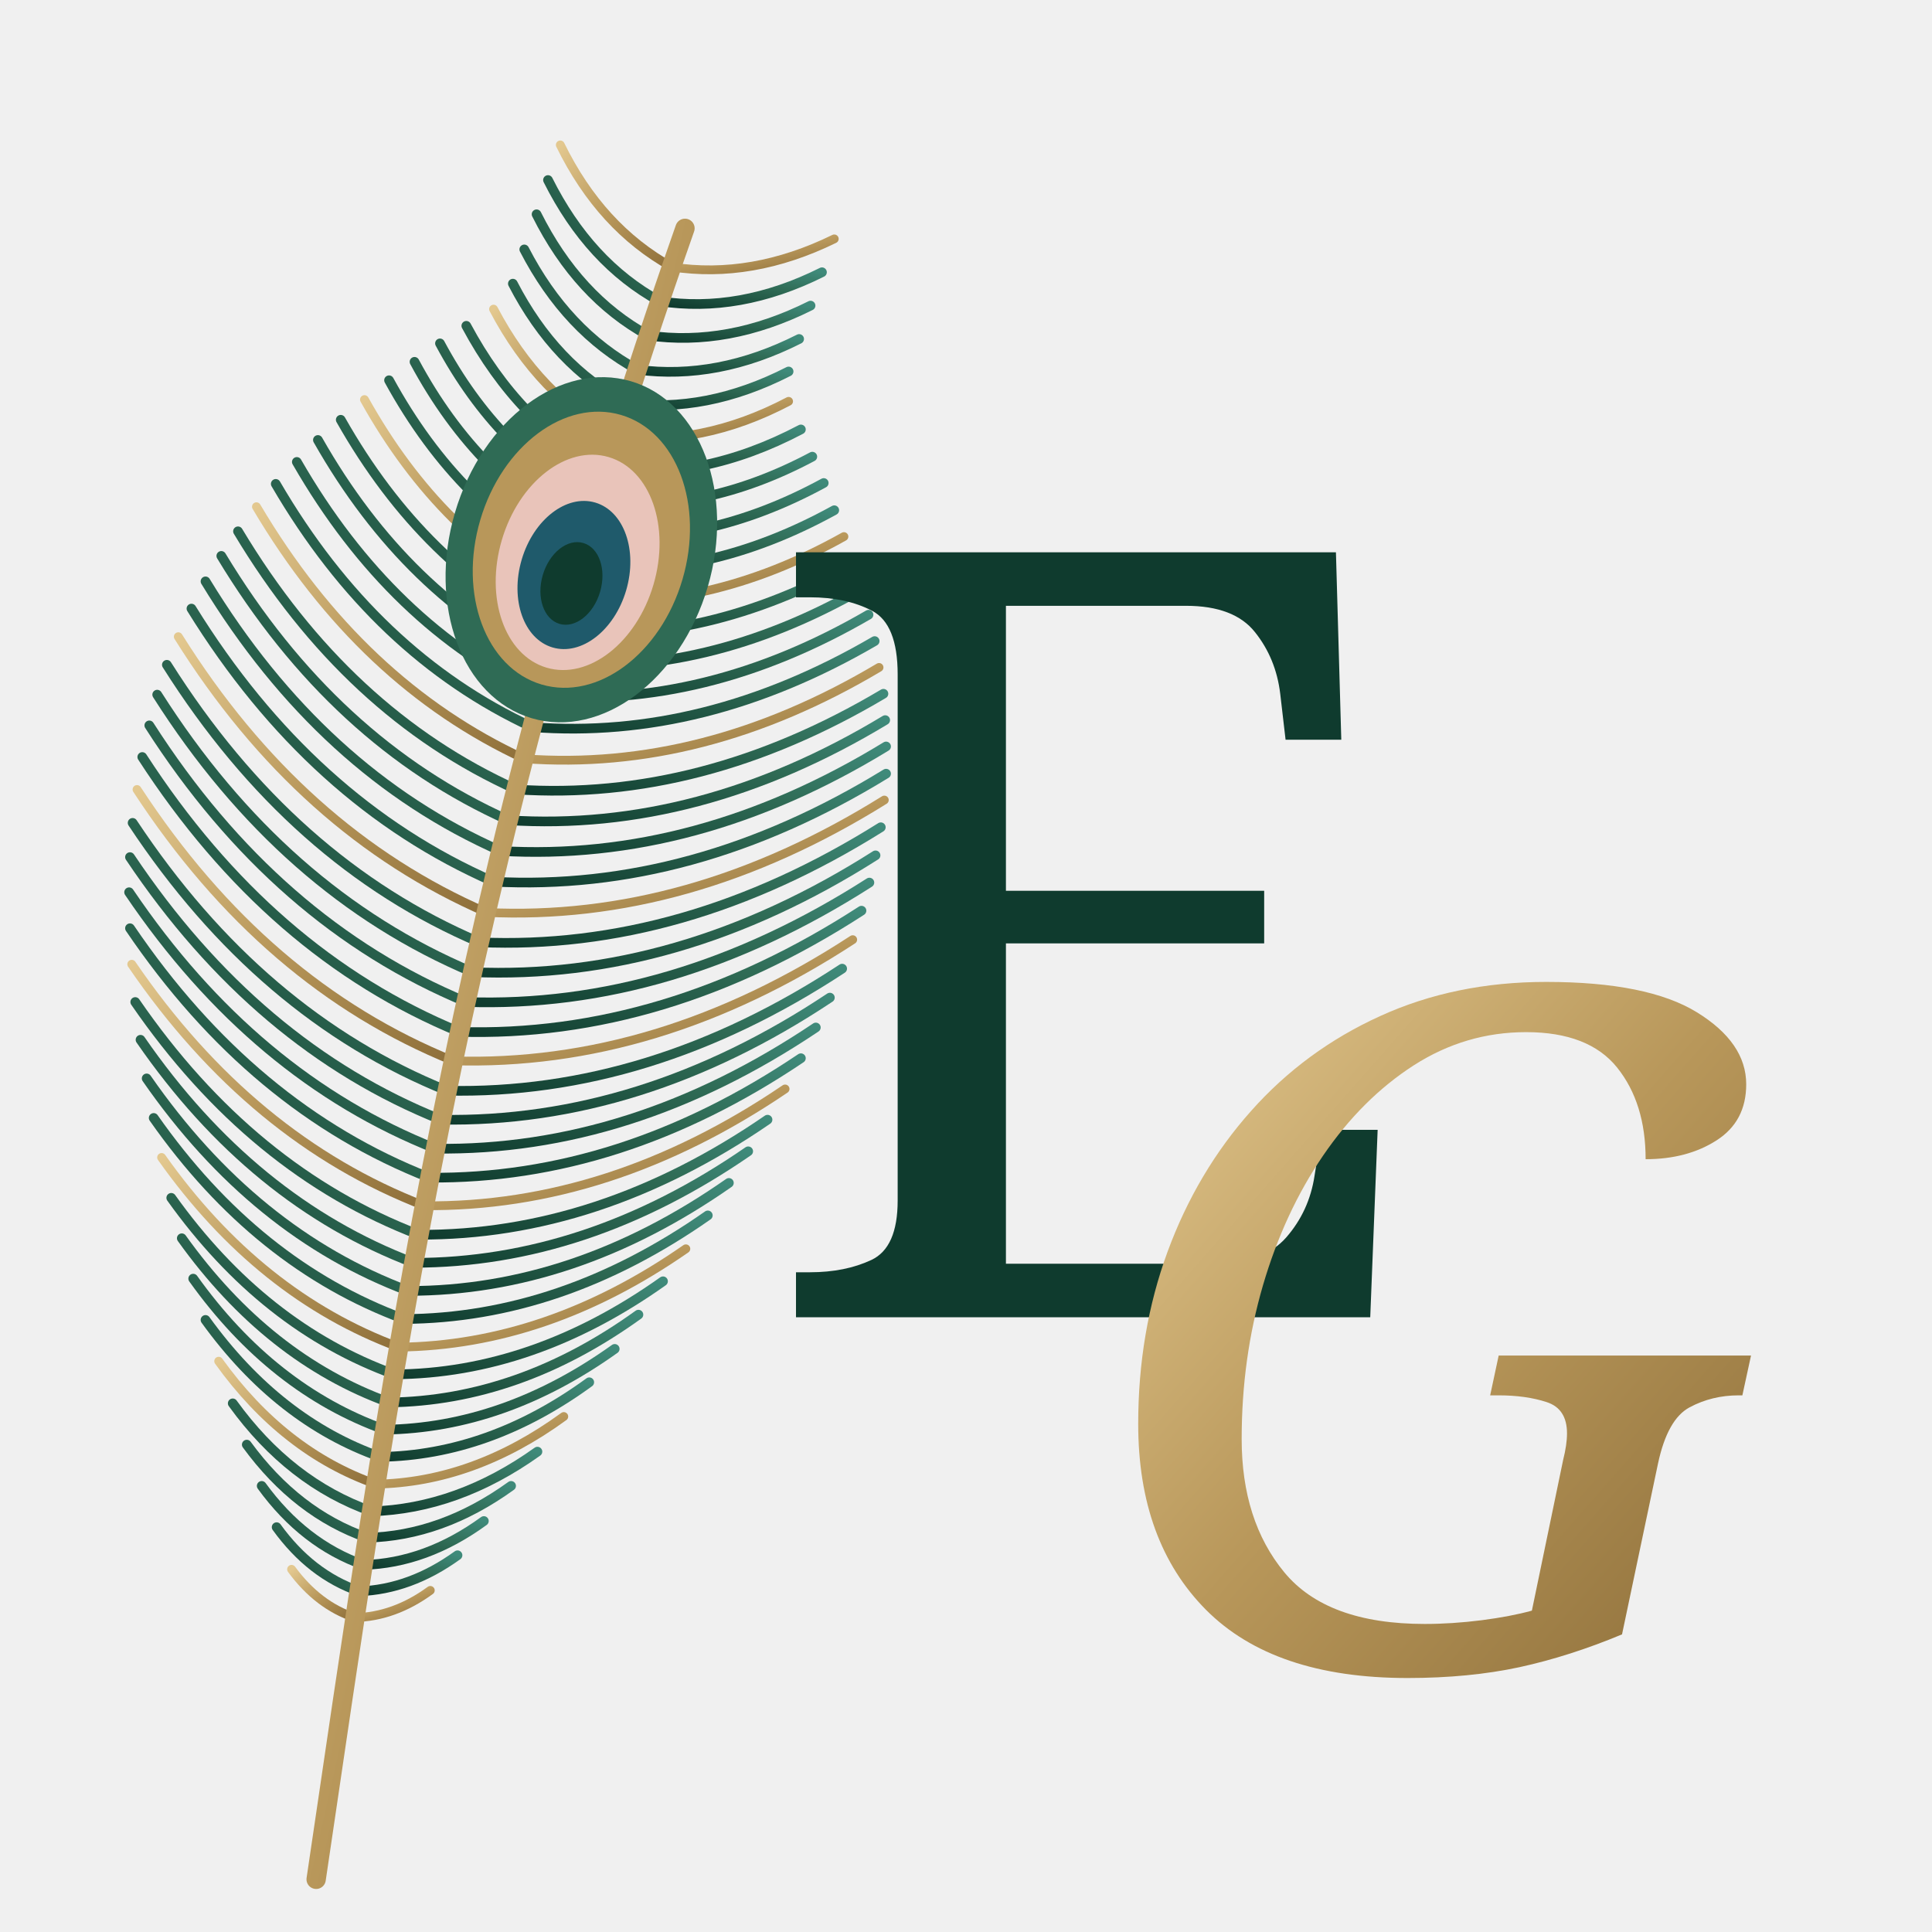
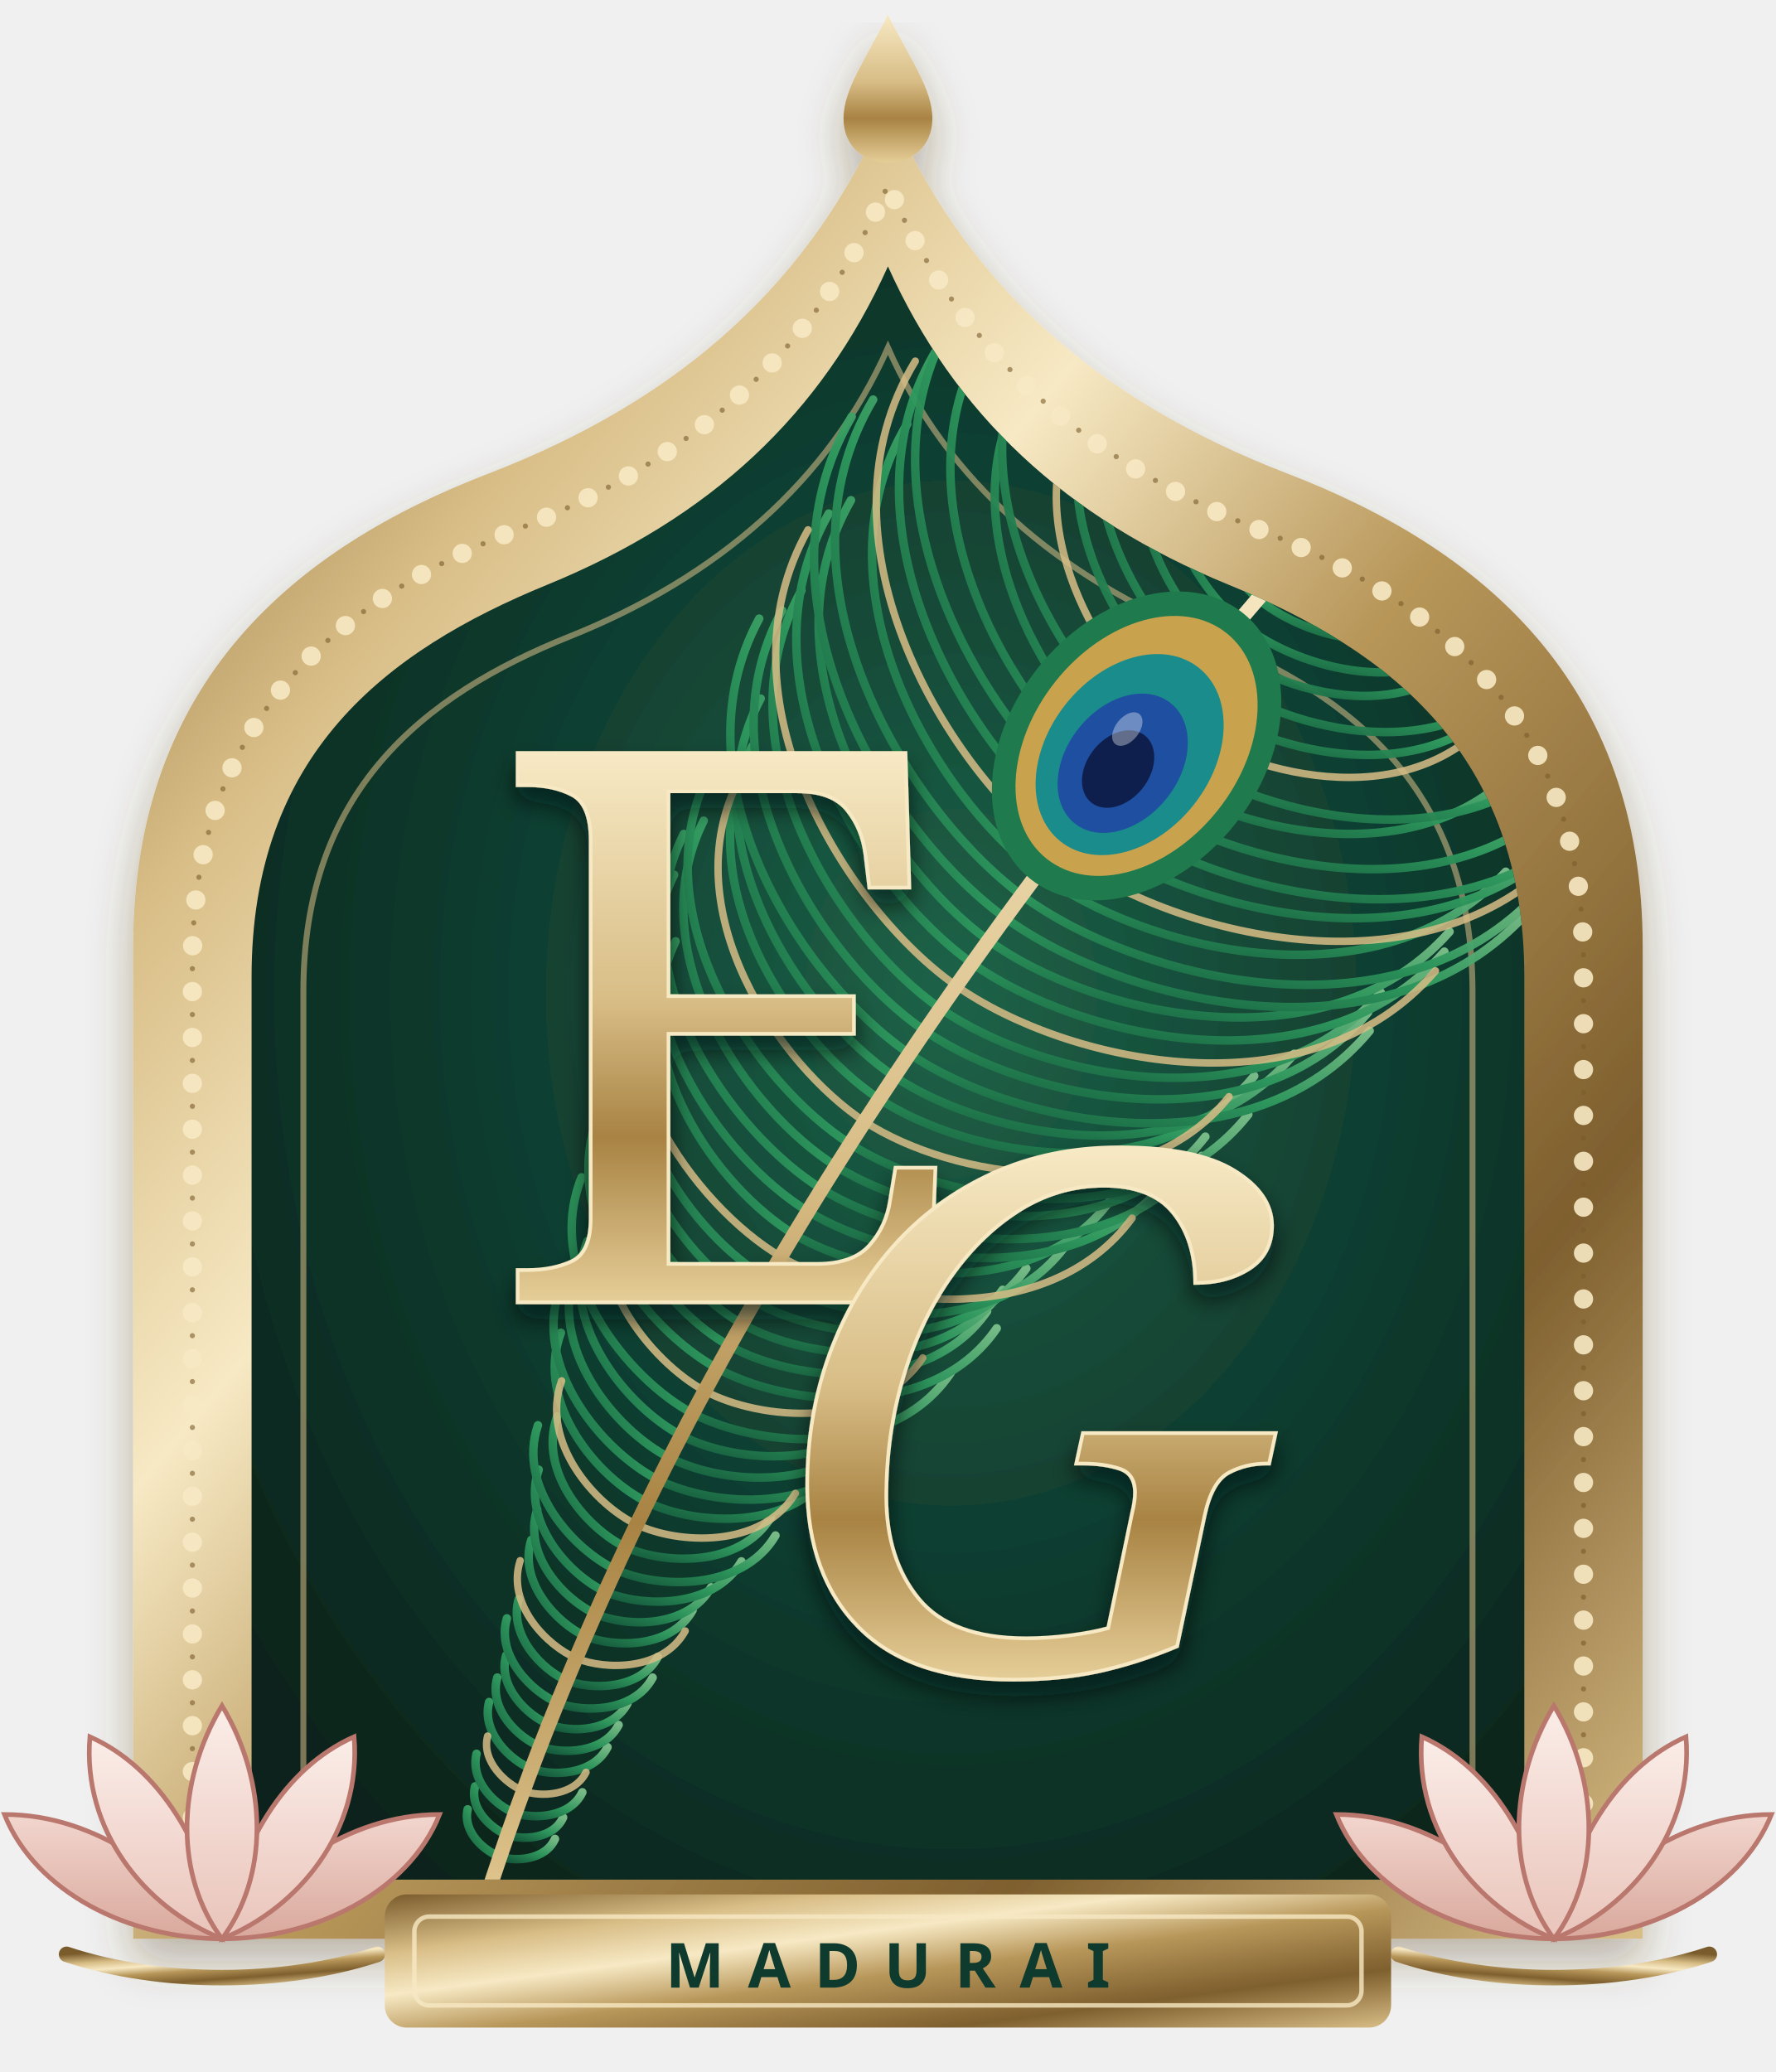
- <svg xmlns="http://www.w3.org/2000/svg" viewBox="0 0 220 220" role="img" aria-label="Ever Green Shoppe monogram">
+ <svg xmlns="http://www.w3.org/2000/svg" viewBox="0 0 240 280">
  <defs>
-     <linearGradient id="egG" x1="0" y1="0" x2="1" y2="1">
-       <stop offset="0" stop-color="#E3C88F" />
-       <stop offset=".5" stop-color="#B8975A" />
-       <stop offset="1" stop-color="#8E6F3A" />
-     </linearGradient>
-     <linearGradient id="egV" x1="0" y1="1" x2="1" y2="0">
-       <stop offset="0" stop-color="#0F3B2E" />
-       <stop offset=".6" stop-color="#2F6B55" />
-       <stop offset="1" stop-color="#3F8A7A" />
-     </linearGradient>
+     <linearGradient id="emGold" x1="0" y1="0" x2="1" y2="1">
+       <stop offset="0" stop-color="#7A5C2C" />
+       <stop offset=".22" stop-color="#D8BD86" />
+       <stop offset=".38" stop-color="#F7E9C4" />
+       <stop offset=".55" stop-color="#B8975A" />
+       <stop offset=".78" stop-color="#7E5F2E" />
+       <stop offset="1" stop-color="#D8BD86" />
+     </linearGradient>
+     <linearGradient id="emGoldT" x1="0" y1="0" x2="0" y2="1">
+       <stop offset="0" stop-color="#F7E9C4" />
+       <stop offset=".45" stop-color="#D8BD86" />
+       <stop offset=".7" stop-color="#A88343" />
+       <stop offset="1" stop-color="#E6CE98" />
+     </linearGradient>
+     <radialGradient id="emField" cx=".55" cy=".45" r=".7">
+       <stop offset="0" stop-color="#1E6248" />
+       <stop offset=".55" stop-color="#0F3B2E" />
+       <stop offset="1" stop-color="#08231B" />
+     </radialGradient>
+     <linearGradient id="emBarb" x1="0" y1="1" x2="1" y2="0">
+       <stop offset="0" stop-color="#145A3C" />
+       <stop offset=".5" stop-color="#2E9A5E" />
+       <stop offset="1" stop-color="#7CC08A" />
+     </linearGradient>
+     <linearGradient id="emL" x1="0" y1="1" x2="0" y2="0">
+       <stop offset="0" stop-color="#E9C4BA" />
+       <stop offset="1" stop-color="#FBEDE8" />
+     </linearGradient>
+     <linearGradient id="emL2" x1="0" y1="1" x2="0" y2="0">
+       <stop offset="0" stop-color="#D9A89C" />
+       <stop offset="1" stop-color="#F2D6CE" />
+     </linearGradient>
+     <clipPath id="emClip">
+       <path d="M34 254V132C34 102 52 88 74 79C96 70 111 56 120 36C129 56 144 70 166 79C188 88 206 102 206 132V254Z" />
+     </clipPath>
+     <filter id="emSh" x="-20%" y="-20%" width="140%" height="140%">
+       <feDropShadow dx="0" dy="2" stdDeviation="1.6" flood-color="#04140F" flood-opacity=".65" />
+     </filter>
+     <filter id="emSh2" x="-10%" y="-10%" width="120%" height="120%">
+       <feDropShadow dx="0" dy="3" stdDeviation="3" flood-color="#5B4520" flood-opacity=".35" />
+     </filter>
  </defs>
-   <g class="eg-feather">
-     <g fill="none" stroke-linecap="round">
-       <g stroke="url(#egV)" stroke-width="1.1">
-         <path class="v" d="M40.9 181.2 Q35.4 179.3 31.5 173.9" />
-         <path class="v" d="M40.9 181.2 Q46.7 181.0 52.1 177.1" />
-         <path class="v" d="M41.4 178.2 Q34.6 175.8 29.8 169.2" />
-         <path class="v" d="M41.4 178.2 Q48.5 178.0 55.1 173.2" />
-         <path class="v" d="M41.8 175.1 Q33.8 172.3 28.1 164.5" />
-         <path class="v" d="M41.8 175.1 Q50.3 174.9 58.2 169.2" />
-         <path class="v" d="M42.3 172.1 Q33.0 168.8 26.5 159.8" />
-         <path class="v" d="M42.3 172.1 Q52.1 171.8 61.2 165.3" />
-         <path class="v" d="M43.3 165.9 Q31.7 161.8 23.4 150.3" />
-         <path class="v" d="M43.3 165.9 Q55.7 165.7 67.1 157.4" />
-         <path class="v" d="M43.8 162.8 Q31.0 158.2 22.0 145.6" />
-         <path class="v" d="M43.8 162.8 Q57.4 162.6 70.0 153.6" />
-         <path class="v" d="M44.3 159.7 Q30.5 154.7 20.7 141.0" />
-         <path class="v" d="M44.3 159.7 Q59.1 159.5 72.7 149.7" />
-         <path class="v" d="M44.9 156.5 Q30.0 151.1 19.5 136.4" />
-         <path class="v" d="M44.9 156.5 Q60.7 156.4 75.5 145.9" />
-         <path class="v" d="M46.0 150.2 Q29.2 144.0 17.5 127.3" />
-         <path class="v" d="M46.0 150.2 Q63.9 150.1 80.6 138.4" />
-         <path class="v" d="M46.5 147.0 Q28.9 140.4 16.7 122.8" />
-         <path class="v" d="M46.5 147.0 Q65.4 147.0 83.0 134.7" />
-         <path class="v" d="M47.1 143.8 Q28.7 136.8 16.0 118.4" />
-         <path class="v" d="M47.1 143.8 Q66.8 143.8 85.2 131.1" />
-         <path class="v" d="M47.7 140.6 Q28.6 133.3 15.4 114.1" />
-         <path class="v" d="M47.7 140.6 Q68.2 140.7 87.4 127.5" />
-         <path class="v" d="M48.9 134.1 Q28.7 126.2 14.8 105.7" />
-         <path class="v" d="M48.9 134.1 Q70.7 134.3 91.2 120.5" />
-         <path class="v" d="M49.6 130.8 Q28.9 122.6 14.7 101.6" />
-         <path class="v" d="M49.6 130.8 Q71.9 131.1 92.9 117.0" />
-         <path class="v" d="M50.2 127.5 Q29.2 119.1 14.8 97.6" />
-         <path class="v" d="M50.2 127.5 Q73.0 127.9 94.5 113.6" />
-         <path class="v" d="M50.9 124.2 Q29.6 115.6 15.1 93.7" />
-         <path class="v" d="M50.9 124.2 Q74.0 124.7 95.9 110.3" />
-         <path class="v" d="M52.3 117.5 Q30.7 108.6 16.2 86.2" />
-         <path class="v" d="M52.3 117.5 Q75.7 118.2 98.1 103.7" />
-         <path class="v" d="M53.1 114.1 Q31.4 105.1 17.0 82.6" />
-         <path class="v" d="M53.1 114.1 Q76.5 114.9 99.0 100.5" />
-         <path class="v" d="M53.8 110.7 Q32.2 101.6 17.9 79.1" />
-         <path class="v" d="M53.8 110.7 Q77.2 111.7 99.7 97.4" />
-         <path class="v" d="M54.6 107.3 Q33.2 98.2 19.0 75.7" />
-         <path class="v" d="M54.6 107.3 Q77.8 108.3 100.3 94.2" />
-         <path class="v" d="M56.2 100.4 Q35.4 91.3 21.8 69.3" />
-         <path class="v" d="M56.2 100.4 Q78.9 101.6 100.9 88.1" />
-         <path class="v" d="M57.0 96.9 Q36.6 87.9 23.4 66.2" />
-         <path class="v" d="M57.0 96.9 Q79.3 98.2 100.9 85.0" />
-         <path class="v" d="M57.9 93.4 Q38.0 84.5 25.2 63.3" />
-         <path class="v" d="M57.9 93.4 Q79.6 94.8 100.8 82.0" />
-         <path class="v" d="M58.8 89.9 Q39.5 81.2 27.1 60.5" />
-         <path class="v" d="M58.8 89.9 Q79.9 91.3 100.6 79.0" />
-         <path class="v" d="M60.6 82.8 Q42.7 74.5 31.4 55.1" />
-         <path class="v" d="M60.6 82.8 Q80.2 84.3 99.6 73.0" />
-         <path class="v" d="M61.5 79.2 Q44.5 71.2 33.8 52.6" />
-         <path class="v" d="M61.5 79.2 Q80.3 80.8 98.9 70.0" />
-         <path class="v" d="M62.5 75.6 Q46.3 67.9 36.2 50.1" />
-         <path class="v" d="M62.5 75.6 Q80.4 77.2 98.1 67.1" />
-         <path class="v" d="M63.5 72.0 Q48.3 64.6 38.8 47.8" />
-         <path class="v" d="M63.5 72.0 Q80.4 73.5 97.2 64.1" />
-         <path class="v" d="M65.6 64.6 Q52.4 58.1 44.3 43.3" />
-         <path class="v" d="M65.6 64.6 Q80.3 66.2 95.0 58.1" />
-         <path class="v" d="M66.7 60.9 Q54.5 54.8 47.2 41.2" />
-         <path class="v" d="M66.7 60.9 Q80.2 62.4 93.8 55.0" />
-         <path class="v" d="M67.8 57.2 Q56.8 51.6 50.1 39.1" />
-         <path class="v" d="M67.8 57.2 Q80.1 58.6 92.5 52.0" />
-         <path class="v" d="M68.9 53.5 Q59.1 48.3 53.1 37.1" />
-         <path class="v" d="M68.9 53.5 Q80.0 54.8 91.2 48.9" />
-         <path class="v" d="M71.3 45.9 Q63.2 41.6 58.4 32.3" />
-         <path class="v" d="M71.3 45.9 Q80.4 47.1 89.8 42.3" />
-         <path class="v" d="M72.6 42.1 Q64.5 37.7 59.7 28.4" />
-         <path class="v" d="M72.6 42.1 Q81.7 43.3 91.0 38.6" />
-         <path class="v" d="M73.8 38.2 Q65.8 33.8 61.1 24.4" />
-         <path class="v" d="M73.8 38.2 Q82.9 39.5 92.3 34.8" />
-         <path class="v" d="M75.1 34.3 Q67.1 29.9 62.4 20.5" />
-         <path class="v" d="M75.1 34.3 Q84.2 35.7 93.6 31.0" />
+   <g filter="url(#emSh2)">
+     <path d="M18 262V128C18 92 40 74 66 64C92 54 110 38 120 14C130 38 148 54 174 64C200 74 222 92 222 128V262Z" fill="url(#emGold)" />
+     <path d="M120 2C123 8 126 12 126 16C126 20 123 22 120 22C117 22 114 20 114 16C114 12 117 8 120 2Z" fill="url(#emGoldT)" />
+     <path d="M34 254V132C34 102 52 88 74 79C96 70 111 56 120 36C129 56 144 70 166 79C188 88 206 102 206 132V254Z" fill="url(#emField)" />
+   </g>
+   <path d="M26 258V130C26 97 46 81 70 71.5C94 62 110.5 47 120 25C129.5 47 146 62 170 71.5C194 81 214 97 214 130V258" fill="none" stroke="#F7E9C4" stroke-width="2.6" stroke-linecap="round" stroke-dasharray="0 6.2" opacity=".9" />
+   <path d="M26 258V130C26 97 46 81 70 71.5C94 62 110.5 47 120 25C129.5 47 146 62 170 71.5C194 81 214 97 214 130V258" fill="none" stroke="#7A5C2C" stroke-width=".7" stroke-dasharray="0 6.2" stroke-dashoffset="3.1" stroke-linecap="round" opacity=".6" />
+   <g clip-path="url(#emClip)">
+     <path d="M41 254V134C41 107 57 94 77 86C97 78 112 65 120 47C128 65 143 78 163 86C183 94 199 107 199 134V254" fill="none" stroke="#D8BD86" stroke-width=".8" opacity=".55" />
+     <g class="em-feather">
+       <g fill="none" stroke-linecap="round" stroke="url(#emBarb)" stroke-width="1.15" opacity=".95">
+         <path d="M67.6 250.9C69.6 251.6 73.7 251.4 75.0 248.5" />
+         <path d="M67.6 250.9C65.5 250.2 62.5 247.6 63.2 244.5" />
+         <path d="M68.6 248.0C70.7 248.7 74.8 248.5 76.1 245.6" />
+         <path d="M68.6 248.0C66.5 247.2 63.4 244.5 64.2 241.4" />
+         <path d="M69.6 245.0C72.2 245.9 77.1 245.6 78.7 242.2" />
+         <path d="M69.6 245.0C67.1 244.1 63.5 240.8 64.4 237.0" />
+         <path d="M71.8 239.0C74.6 240.1 80.2 239.9 82.1 236.1" />
+         <path d="M71.8 239.0C69.1 238.0 65.0 234.2 66.1 230.0" />
+         <path d="M73.0 236.0C75.9 237.1 81.6 237.0 83.6 233.1" />
+         <path d="M73.0 236.0C70.1 234.9 66.0 231.0 67.2 226.7" />
+         <path d="M74.2 233.0C77.0 234.2 82.7 234.1 84.8 230.2" />
+         <path d="M74.2 233.0C71.3 231.9 67.2 227.9 68.4 223.7" />
+         <path d="M75.4 230.1C78.8 231.5 85.7 231.4 88.2 226.7" />
+         <path d="M75.4 230.1C71.9 228.7 67.0 223.8 68.5 218.7" />
+         <path d="M76.6 227.1C79.9 228.4 86.5 228.4 88.9 223.9" />
+         <path d="M76.6 227.1C73.3 225.7 68.7 221.0 70.1 216.1" />
+         <path d="M79.1 221.1C83.0 222.7 90.7 222.8 93.6 217.6" />
+         <path d="M79.1 221.1C75.3 219.4 70.0 213.8 71.8 208.1" />
+         <path d="M80.5 218.1C84.6 219.9 92.9 220.1 96.1 214.5" />
+         <path d="M80.5 218.1C76.3 216.2 70.6 210.2 72.6 204.0" />
+         <path d="M81.8 215.1C86.6 217.2 96.4 217.5 100.2 211.0" />
+         <path d="M81.8 215.1C77.0 212.9 70.4 205.7 72.8 198.6" />
+         <path d="M83.2 212.1C88.8 214.7 100.3 215.1 104.8 207.5" />
+         <path d="M83.2 212.1C77.6 209.5 69.8 201.0 72.7 192.6" />
+         <path d="M84.6 209.1C89.7 211.4 100.0 211.9 104.2 205.0" />
+         <path d="M84.6 209.1C79.5 206.7 72.6 199.0 75.3 191.4" />
+         <path d="M87.5 203.0C94.0 206.2 107.3 207.0 112.8 198.3" />
+         <path d="M87.5 203.0C81.0 199.9 72.2 189.8 75.8 180.1" />
+         <path d="M89.0 200.0C96.4 203.7 111.6 204.8 117.9 194.8" />
+         <path d="M89.0 200.0C81.6 196.3 71.6 184.7 75.8 173.7" />
+         <path d="M90.5 197.0C97.7 200.7 112.6 201.8 118.8 192.1" />
+         <path d="M90.5 197.0C83.3 193.4 73.7 182.0 77.9 171.2" />
+         <path d="M92.1 194.0C99.3 197.8 114.4 199.0 120.9 189.2" />
+         <path d="M92.1 194.0C84.8 190.2 75.1 178.6 79.4 167.7" />
+         <path d="M93.6 191.0C102.4 195.6 120.6 197.3 128.5 185.5" />
+         <path d="M93.6 191.0C84.9 186.4 73.3 172.2 78.6 159.1" />
+         <path d="M96.9 184.9C106.3 190.1 126.0 192.2 134.7 179.5" />
+         <path d="M96.9 184.9C87.5 179.8 75.1 164.3 81.1 150.1" />
+         <path d="M98.6 181.9C107.2 186.7 125.3 188.8 133.4 177.2" />
+         <path d="M98.6 181.9C90.0 177.1 78.6 162.8 84.2 149.8" />
+         <path d="M100.3 178.9C108.9 183.8 127.3 186.0 135.5 174.3" />
+         <path d="M100.3 178.9C91.6 174.0 80.2 159.4 86.0 146.3" />
+         <path d="M102.0 175.9C111.0 181.0 130.0 183.5 138.7 171.4" />
+         <path d="M102.0 175.9C93.0 170.7 81.3 155.4 87.4 141.9" />
+         <path d="M103.7 172.8C113.6 178.6 134.5 181.4 144.1 168.2" />
+         <path d="M103.7 172.8C93.9 167.1 81.2 150.2 88.0 135.4" />
+         <path d="M107.3 166.8C117.6 172.9 139.6 176.2 149.9 162.4" />
+         <path d="M107.3 166.8C97.1 160.6 83.9 142.7 91.3 127.2" />
+         <path d="M109.2 163.7C120.9 170.9 146.1 174.8 158.0 159.1" />
+         <path d="M109.2 163.7C97.5 156.6 82.5 135.9 91.1 118.2" />
+         <path d="M111.1 160.7C123.3 168.3 149.8 172.6 162.4 156.2" />
+         <path d="M111.1 160.7C98.8 153.1 83.2 131.3 92.4 112.7" />
+         <path d="M113.0 157.6C124.8 165.1 150.5 169.5 162.9 153.6" />
+         <path d="M113.0 157.6C101.1 150.2 86.1 128.9 95.1 110.9" />
+         <path d="M114.9 154.6C127.6 162.7 155.3 167.6 168.7 150.6" />
+         <path d="M114.9 154.6C102.2 146.5 86.1 123.4 96.0 104.0" />
+         <path d="M118.8 148.5C130.7 156.3 156.6 161.2 169.5 145.4" />
+         <path d="M118.8 148.5C107.0 140.7 92.2 118.9 101.7 100.8" />
+         <path d="M120.9 145.5C133.5 153.9 161.1 159.3 174.9 142.4" />
+         <path d="M120.9 145.5C108.3 137.0 92.6 113.6 102.8 94.4" />
+         <path d="M122.9 142.4C137.4 152.2 169.1 158.6 185.1 139.3" />
+         <path d="M122.9 142.4C108.5 132.6 90.7 105.6 102.6 83.6" />
+         <path d="M125.0 139.3C138.9 148.8 169.4 155.2 184.9 136.8" />
+         <path d="M125.0 139.3C111.1 129.9 94.1 103.7 105.7 82.5" />
+         <path d="M127.1 136.3C140.8 145.8 171.1 152.3 186.6 134.1" />
+         <path d="M127.1 136.3C113.4 126.8 96.7 100.7 108.3 79.8" />
+         <path d="M131.4 130.2C146.0 140.5 178.3 147.9 195.2 128.6" />
+         <path d="M131.4 130.2C116.8 119.8 99.3 91.7 112.0 69.4" />
+         <path d="M133.6 127.1C147.7 137.3 179.3 144.7 195.9 125.9" />
+         <path d="M133.6 127.1C119.4 116.9 102.5 89.3 115.0 67.6" />
+         <path d="M135.8 124.0C151.8 135.7 187.6 144.4 206.6 123.1" />
+         <path d="M135.8 124.0C119.8 112.4 100.7 80.9 115.1 56.3" />
+         <path d="M138.1 121.0C153.8 132.6 189.1 141.3 208.0 120.5" />
+         <path d="M138.1 121.0C122.3 109.3 103.6 78.1 118.0 54.0" />
+         <path d="M140.3 117.9C154.5 128.5 186.3 136.5 203.5 117.8" />
+         <path d="M140.3 117.9C126.2 107.3 109.5 79.1 122.6 57.3" />
+         <path d="M145.0 111.8C160.0 123.2 193.8 132.2 212.4 112.5" />
+         <path d="M145.0 111.8C130.0 100.3 112.5 69.9 126.8 46.9" />
+         <path d="M147.4 108.7C162.6 120.5 197.1 129.9 216.2 109.8" />
+         <path d="M147.4 108.7C132.1 96.9 114.5 65.8 129.2 42.4" />
+         <path d="M149.8 105.6C163.6 116.4 194.9 125.1 212.3 107.0" />
+         <path d="M149.8 105.6C136.0 94.8 120.1 66.4 133.5 45.2" />
+         <path d="M152.2 102.5C163.8 111.7 190.1 119.2 204.9 104.0" />
+         <path d="M152.2 102.5C140.6 93.4 127.4 69.4 138.8 51.6" />
+         <path d="M154.6 99.5C167.2 109.6 196.0 117.9 212.2 101.3" />
+         <path d="M154.6 99.5C142.1 89.4 127.7 63.1 140.3 43.7" />
+         <path d="M159.6 93.3C169.0 101.0 190.5 107.4 202.8 95.2" />
+         <path d="M159.6 93.3C150.3 85.6 139.7 65.8 149.4 51.3" />
+         <path d="M162.2 90.2C171.4 97.8 192.6 104.3 204.9 92.3" />
+         <path d="M162.2 90.2C153.0 82.6 142.6 62.9 152.2 48.7" />
+         <path d="M164.8 87.1C171.9 93.1 188.5 98.3 198.1 88.9" />
+         <path d="M164.8 87.1C157.6 81.1 149.6 65.7 157.1 54.6" />
+         <path d="M167.4 84.0C174.3 89.9 190.5 95.0 199.9 85.9" />
+         <path d="M167.4 84.0C160.4 78.1 152.7 63.1 160.1 52.3" />
+         <path d="M170.0 80.9C175.5 85.6 188.1 89.7 195.6 82.6" />
+         <path d="M170.0 80.9C164.5 76.3 158.5 64.4 164.4 55.9" />
      </g>
-       <g stroke="url(#egG)" stroke-width="1">
-         <path class="g" d="M40.4 184.2 Q36.2 182.8 33.2 178.7" />
-         <path class="g" d="M40.4 184.2 Q44.9 184.1 49.0 181.1" />
-         <path class="g" d="M42.8 169.0 Q32.3 165.3 24.9 155.0" />
-         <path class="g" d="M42.8 169.0 Q53.9 168.8 64.2 161.3" />
-         <path class="g" d="M45.4 153.4 Q29.5 147.5 18.4 131.8" />
-         <path class="g" d="M45.4 153.4 Q62.3 153.2 78.1 142.2" />
-         <path class="g" d="M48.3 137.3 Q28.6 129.7 15.0 109.8" />
-         <path class="g" d="M48.3 137.3 Q69.5 137.5 89.4 124.0" />
-         <path class="g" d="M51.6 120.8 Q30.1 112.1 15.6 89.9" />
-         <path class="g" d="M51.6 120.8 Q74.9 121.5 97.1 107.0" />
-         <path class="g" d="M55.4 103.9 Q34.2 94.7 20.3 72.5" />
-         <path class="g" d="M55.4 103.9 Q78.4 105.0 100.7 91.1" />
-         <path class="g" d="M59.7 86.4 Q41.1 77.8 29.2 57.7" />
-         <path class="g" d="M59.7 86.4 Q80.1 87.9 100.1 76.0" />
-         <path class="g" d="M64.5 68.3 Q50.3 61.3 41.5 45.5" />
-         <path class="g" d="M64.5 68.3 Q80.4 69.9 96.1 61.1" />
-         <path class="g" d="M70.1 49.7 Q61.4 45.1 56.2 35.2" />
-         <path class="g" d="M70.1 49.7 Q79.9 50.9 89.8 45.7" />
-         <path class="g" d="M76.5 30.4 Q68.4 25.9 63.8 16.5" />
-         <path class="g" d="M76.5 30.4 Q85.6 31.8 95.0 27.2" />
+       <g fill="none" stroke-linecap="round" stroke="#D8BD86" stroke-width="1" opacity=".85">
+         <path d="M70.7 242.0C73.0 242.9 77.6 242.7 79.2 239.5" />
+         <path d="M70.7 242.0C68.4 241.1 65.0 238.0 65.9 234.6" />
+         <path d="M77.9 224.1C81.8 225.7 89.6 225.8 92.6 220.4" />
+         <path d="M77.9 224.1C73.9 222.4 68.4 216.8 70.3 210.9" />
+         <path d="M86.0 206.0C91.6 208.7 102.9 209.3 107.5 201.8" />
+         <path d="M86.0 206.0C80.5 203.4 72.9 194.9 75.9 186.6" />
+         <path d="M95.3 188.0C102.6 191.9 118.0 193.4 124.7 183.5" />
+         <path d="M95.3 188.0C87.9 184.0 78.1 172.0 82.7 160.9" />
+         <path d="M105.5 169.8C117.0 176.6 141.6 180.1 153.0 164.6" />
+         <path d="M105.5 169.8C94.0 163.0 79.2 143.1 87.3 125.7" />
+         <path d="M116.9 151.6C128.4 159.1 153.7 163.7 166.1 148.2" />
+         <path d="M116.9 151.6C105.3 144.0 90.8 122.9 99.9 105.3" />
+         <path d="M129.2 133.2C144.1 143.7 177.0 151.0 194.0 131.2" />
+         <path d="M129.2 133.2C114.4 122.8 96.4 94.3 109.2 71.6" />
+         <path d="M142.7 114.8C158.0 126.5 192.6 135.4 211.3 115.2" />
+         <path d="M142.7 114.8C127.3 103.2 109.3 72.4 123.7 48.8" />
+         <path d="M157.1 96.4C166.6 104.1 188.3 110.5 200.6 98.0" />
+         <path d="M157.1 96.4C147.7 88.7 136.9 68.8 146.5 54.2" />
+         <path d="M172.7 77.8C178.2 82.6 191.0 86.8 198.6 79.6" />
+         <path d="M172.7 77.8C167.2 73.1 161.1 61.0 167.1 52.4" />
+       </g>
+       <path d="M64 262Q92 170 176 74" fill="none" stroke="url(#emGoldT)" stroke-width="2" stroke-linecap="round" />
+       <g class="em-eye" transform="translate(153.6 100.8) rotate(38.6)">
+         <ellipse rx="17" ry="23" fill="#1F7A4D" />
+         <ellipse rx="14" ry="19.5" fill="#C9A24E" />
+         <ellipse cy="1.5" rx="11" ry="15" fill="#1A8C8C" />
+         <ellipse cy="3" rx="7.6" ry="10.4" fill="#1E4FA0" />
+         <ellipse cy="4" rx="4.2" ry="5.8" fill="#0E1F4D" />
+         <ellipse cx="-2.4" cy="-1" rx="1.6" ry="2.6" fill="#fff" opacity=".35" />
      </g>
    </g>
-     <path d="M36 214 C44,160 52,100 78,26" fill="none" stroke="url(#egG)" stroke-width="2.2" stroke-linecap="round" />
-     <g transform="translate(66.2 62.6) rotate(16.4)">
-       <ellipse rx="15" ry="20" fill="#2F6B55" />
-       <ellipse rx="12" ry="16" fill="#B8975A" />
-       <ellipse cy="1.5" rx="9" ry="12.5" fill="#E9C4BA" />
-       <ellipse cy="3" rx="6.2" ry="8.6" fill="#1F5A6B" />
-       <ellipse cy="4" rx="3.4" ry="4.8" fill="#0F3B2E" />
-     </g>
-   </g>
-   <text x="86" y="150" font-family="'Playfair Display',Didot,Georgia,serif" font-size="122" font-weight="500" fill="#0F3B2E">E</text>
-   <text x="124" y="190" font-family="'Playfair Display',Didot,Georgia,serif" font-size="108" font-style="italic" font-weight="500" fill="url(#egG)">G</text>
+   </g>
+   <g filter="url(#emSh)" font-family="'Playfair Display',Didot,Georgia,serif" font-weight="500">
+     <text x="66" y="176" font-size="104" fill="url(#emGoldT)" stroke="#F7E9C4" stroke-width=".5">E</text>
+     <text x="104" y="226" font-size="98" font-style="italic" fill="url(#emGoldT)" stroke="#F7E9C4" stroke-width=".5">G</text>
+   </g>
+   <g transform="translate(30 262) scale(1.05 1.05)">
+     <path d="M0 0C12 0 24-6 28-16C16-16 6-8 0 0Z" fill="url(#emL2)" stroke="#B9776D" stroke-width=".6" />
+     <path d="M0 0C-12 0-24-6-28-16C-16-16-6-8 0 0Z" fill="url(#emL2)" stroke="#B9776D" stroke-width=".6" />
+     <path d="M0 0C10-4 18-14 17-26C8-22 2-12 0 0Z" fill="url(#emL)" stroke="#B9776D" stroke-width=".6" />
+     <path d="M0 0C-10-4-18-14-17-26C-8-22-2-12 0 0Z" fill="url(#emL)" stroke="#B9776D" stroke-width=".6" />
+     <path d="M0 0C-6-8-6-20 0-30C6-20 6-8 0 0Z" fill="url(#emL)" stroke="#B9776D" stroke-width=".6" />
+     <path d="M-20 2C-8 6 8 6 20 2" stroke="url(#emGold)" stroke-width="2" fill="none" stroke-linecap="round" />
+   </g>
+   <g transform="translate(210 262) scale(-1.05 1.05)">
+     <path d="M0 0C12 0 24-6 28-16C16-16 6-8 0 0Z" fill="url(#emL2)" stroke="#B9776D" stroke-width=".6" />
+     <path d="M0 0C-12 0-24-6-28-16C-16-16-6-8 0 0Z" fill="url(#emL2)" stroke="#B9776D" stroke-width=".6" />
+     <path d="M0 0C10-4 18-14 17-26C8-22 2-12 0 0Z" fill="url(#emL)" stroke="#B9776D" stroke-width=".6" />
+     <path d="M0 0C-10-4-18-14-17-26C-8-22-2-12 0 0Z" fill="url(#emL)" stroke="#B9776D" stroke-width=".6" />
+     <path d="M0 0C-6-8-6-20 0-30C6-20 6-8 0 0Z" fill="url(#emL)" stroke="#B9776D" stroke-width=".6" />
+     <path d="M-20 2C-8 6 8 6 20 2" stroke="url(#emGold)" stroke-width="2" fill="none" stroke-linecap="round" />
+   </g>
+   <rect x="52" y="256" width="136" height="18" rx="3" fill="url(#emGold)" />
+   <rect x="56" y="259" width="128" height="12" rx="2" fill="none" stroke="#F7E9C4" stroke-width=".6" opacity=".8" />
+   <text x="120" y="268.6" text-anchor="middle" font-family="'Hind Madurai',sans-serif" font-size="8.4" font-weight="700" letter-spacing="3.2" fill="#0F3B2E">MADURAI</text>
</svg>
